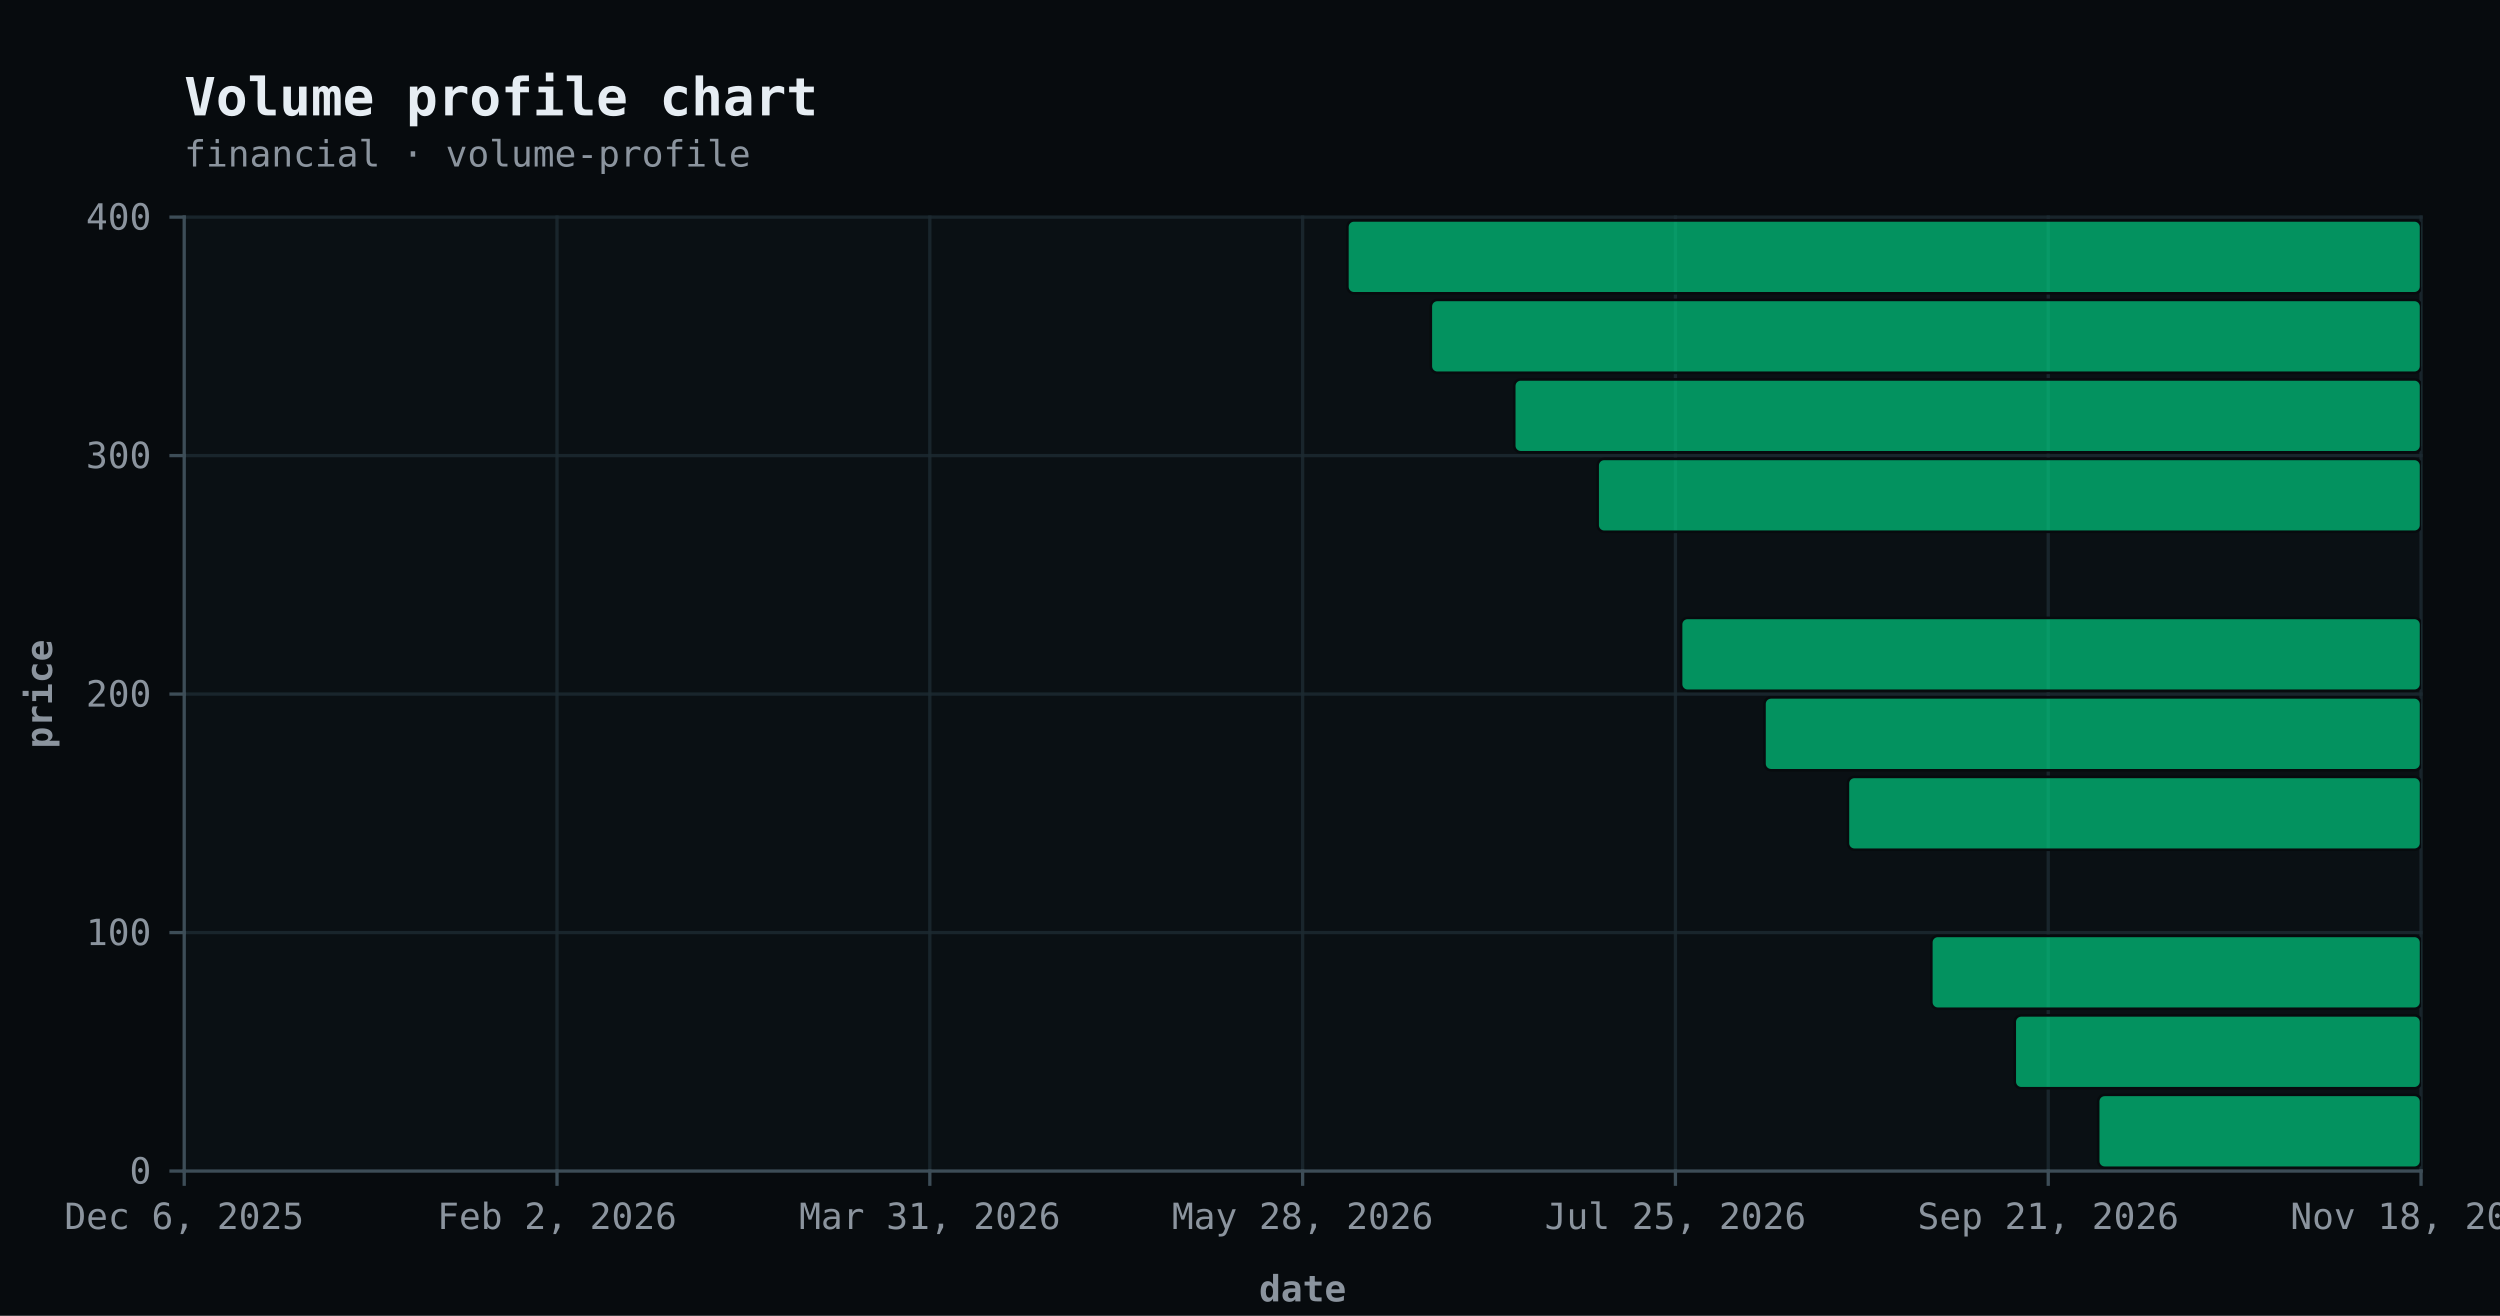
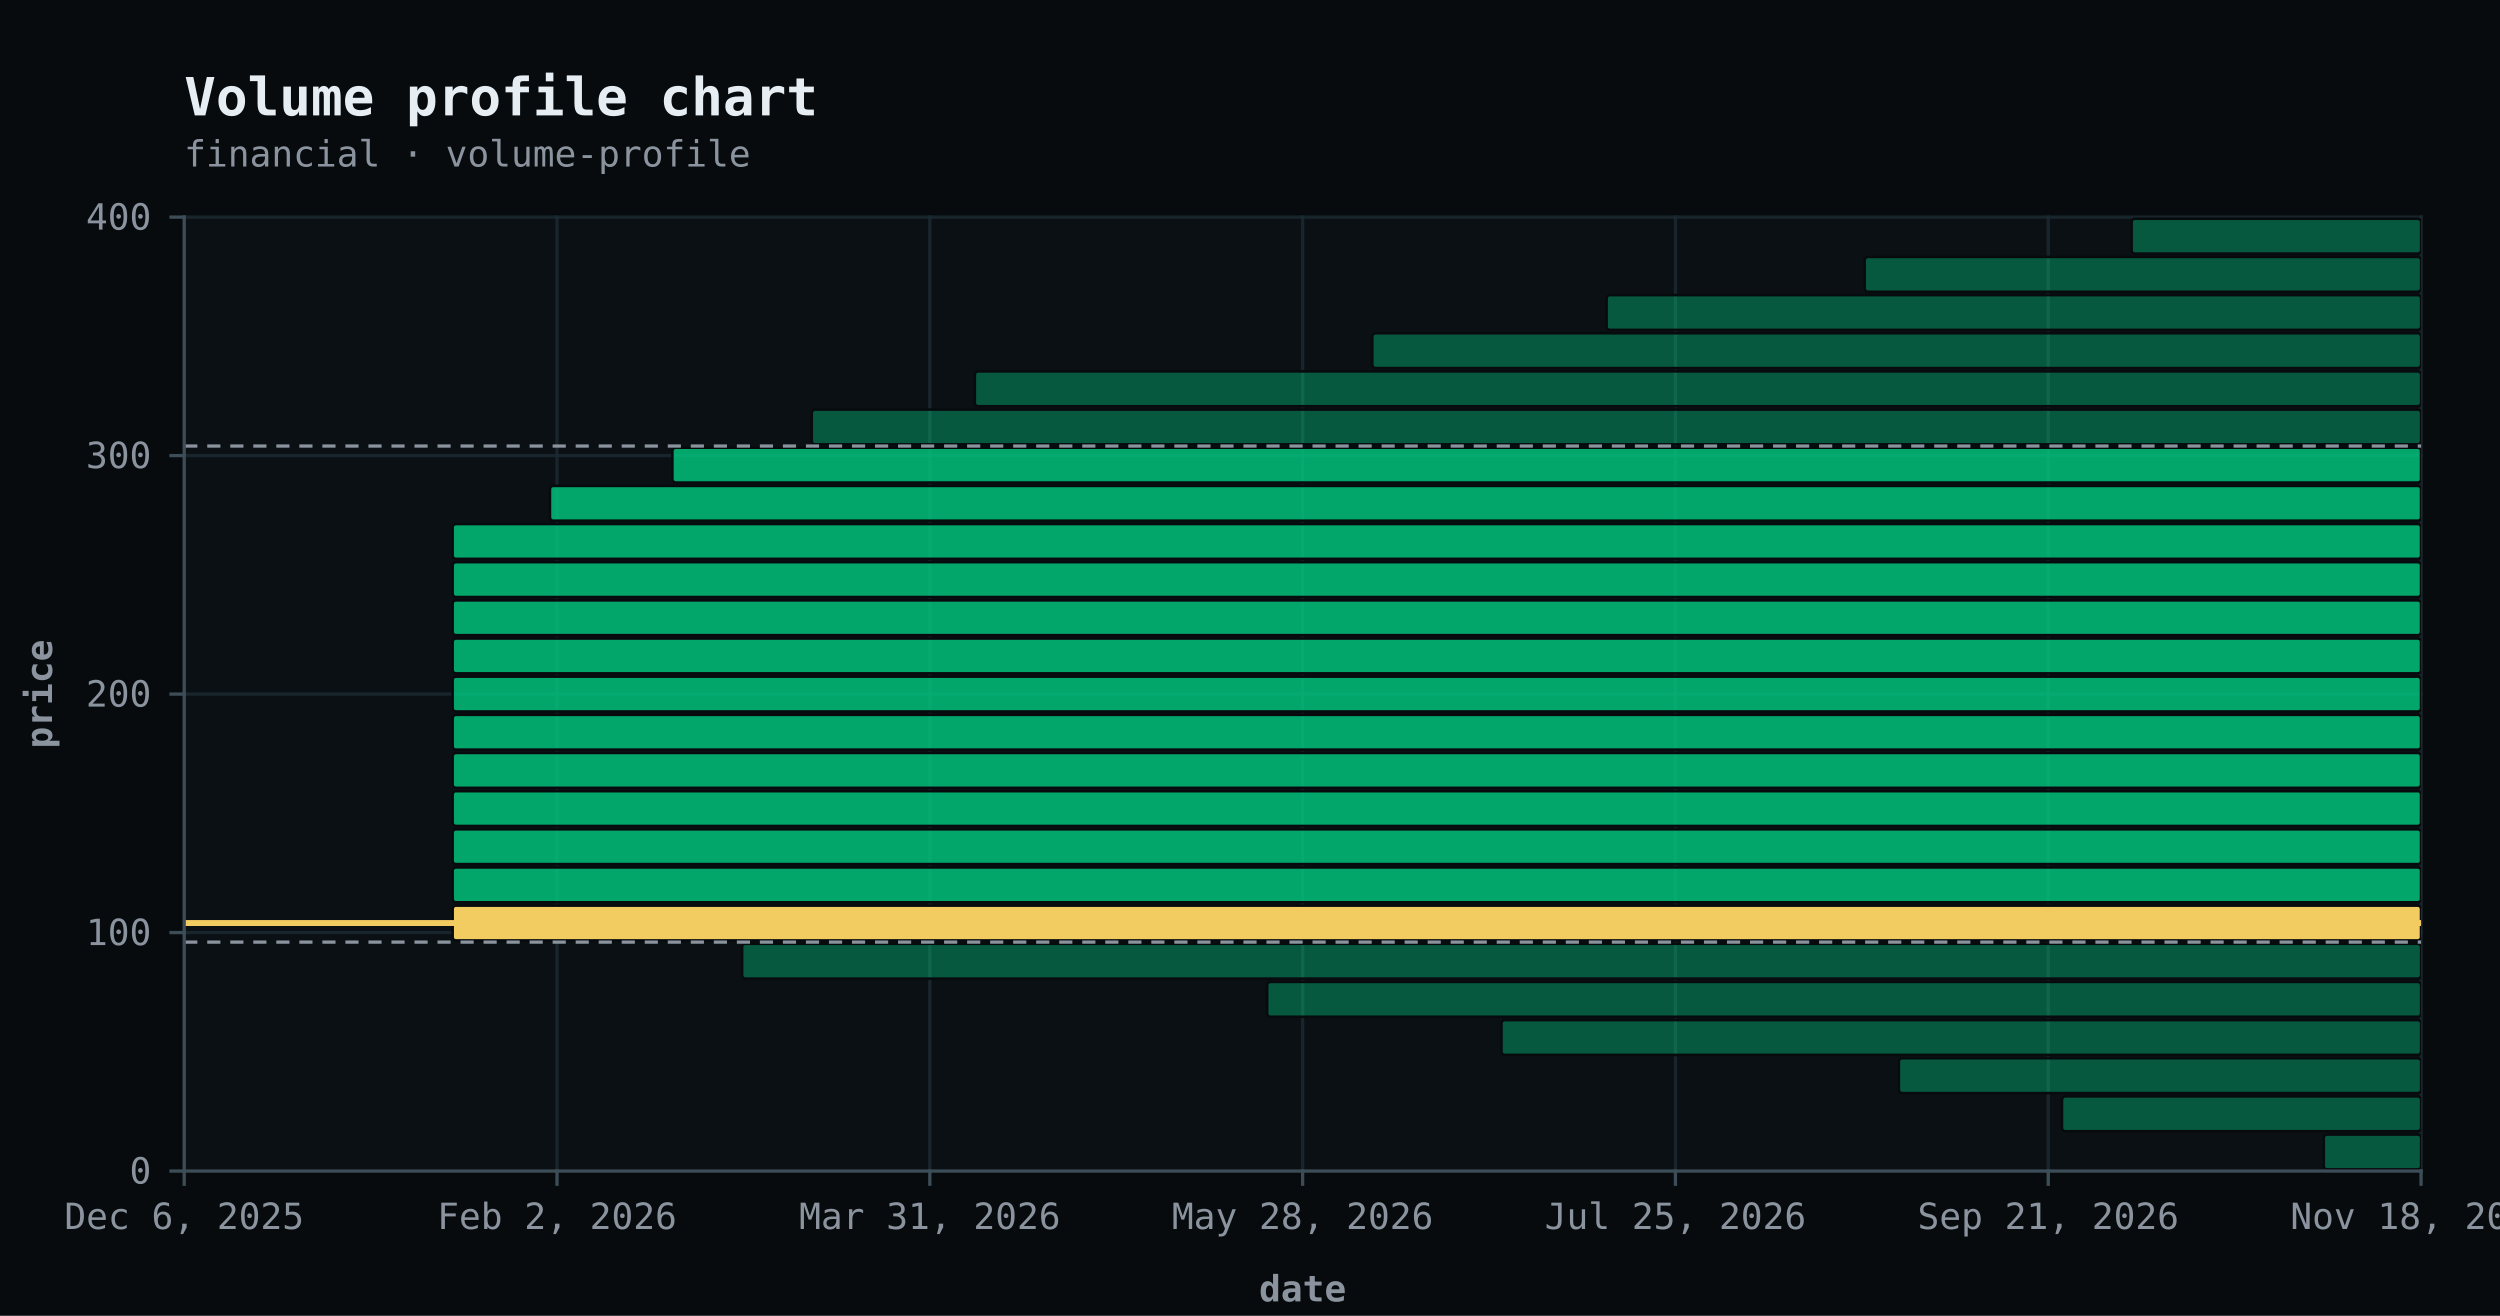
<svg xmlns="http://www.w3.org/2000/svg" width="760" height="400" viewBox="0 0 760 400" role="img" aria-labelledby="title description">
  <defs>
    <clipPath id="clip-1">
      <rect x="56" y="66" width="680" height="290" />
    </clipPath>
  </defs>
  <rect width="100%" height="100%" fill="#070b0e" />
  <g data-scene-node="scene:root">
    <rect data-scene-node="chart:panel" x="56" y="66" width="680" height="290" rx="0" fill="#0a1014" />
    <line data-scene-node="axis-x:grid:1" opacity="0.82" x1="169.333" y1="66" x2="169.333" y2="356" fill="none" stroke="#1c2a31" stroke-width="1" stroke-linecap="square" />
    <line data-scene-node="axis-x:grid:2" opacity="0.82" x1="282.667" y1="66" x2="282.667" y2="356" fill="none" stroke="#1c2a31" stroke-width="1" stroke-linecap="square" />
    <line data-scene-node="axis-x:grid:3" opacity="0.82" x1="396" y1="66" x2="396" y2="356" fill="none" stroke="#1c2a31" stroke-width="1" stroke-linecap="square" />
    <line data-scene-node="axis-x:grid:4" opacity="0.82" x1="509.333" y1="66" x2="509.333" y2="356" fill="none" stroke="#1c2a31" stroke-width="1" stroke-linecap="square" />
    <line data-scene-node="axis-x:grid:5" opacity="0.82" x1="622.667" y1="66" x2="622.667" y2="356" fill="none" stroke="#1c2a31" stroke-width="1" stroke-linecap="square" />
    <line data-scene-node="axis-x:grid:6" opacity="0.82" x1="736" y1="66" x2="736" y2="356" fill="none" stroke="#1c2a31" stroke-width="1" stroke-linecap="square" />
    <line data-scene-node="axis-y:grid:1" opacity="0.82" x1="56" y1="283.5" x2="736" y2="283.5" fill="none" stroke="#1c2a31" stroke-width="1" stroke-linecap="square" />
    <line data-scene-node="axis-y:grid:2" opacity="0.82" x1="56" y1="211" x2="736" y2="211" fill="none" stroke="#1c2a31" stroke-width="1" stroke-linecap="square" />
    <line data-scene-node="axis-y:grid:3" opacity="0.82" x1="56" y1="138.5" x2="736" y2="138.5" fill="none" stroke="#1c2a31" stroke-width="1" stroke-linecap="square" />
    <line data-scene-node="axis-y:grid:4" opacity="0.82" x1="56" y1="66" x2="736" y2="66" fill="none" stroke="#1c2a31" stroke-width="1" stroke-linecap="square" />
    <g data-scene-node="layer-0:group" clip-path="url(#clip-1)">
-       <rect data-scene-node="layer-0:volume-profile:0" x="637.835" y="332.833" width="98.165" height="22.167" rx="2" fill="#00d084ad" stroke="#070b0e" stroke-width="0.8" />
-       <rect data-scene-node="layer-0:volume-profile:1" x="612.475" y="308.667" width="123.525" height="22.167" rx="2" fill="#00d084ad" stroke="#070b0e" stroke-width="0.8" />
-       <rect data-scene-node="layer-0:volume-profile:2" x="587.116" y="284.5" width="148.884" height="22.167" rx="2" fill="#00d084ad" stroke="#070b0e" stroke-width="0.8" />
-       <rect data-scene-node="layer-0:volume-profile:3" x="736" y="260.333" width="0" height="22.167" rx="0" fill="#00d084ad" stroke="#070b0e" stroke-width="0.8" />
-       <rect data-scene-node="layer-0:volume-profile:4" x="561.756" y="236.167" width="174.244" height="22.167" rx="2" fill="#00d084ad" stroke="#070b0e" stroke-width="0.8" />
-       <rect data-scene-node="layer-0:volume-profile:5" x="536.397" y="212" width="199.603" height="22.167" rx="2" fill="#00d084ad" stroke="#070b0e" stroke-width="0.8" />
-       <rect data-scene-node="layer-0:volume-profile:6" x="511.038" y="187.833" width="224.962" height="22.167" rx="2" fill="#00d084ad" stroke="#070b0e" stroke-width="0.8" />
-       <rect data-scene-node="layer-0:volume-profile:7" x="736" y="163.667" width="0" height="22.167" rx="0" fill="#00d084ad" stroke="#070b0e" stroke-width="0.8" />
-       <rect data-scene-node="layer-0:volume-profile:8" x="485.678" y="139.5" width="250.322" height="22.167" rx="2" fill="#00d084ad" stroke="#070b0e" stroke-width="0.8" />
-       <rect data-scene-node="layer-0:volume-profile:9" x="460.319" y="115.333" width="275.681" height="22.167" rx="2" fill="#00d084ad" stroke="#070b0e" stroke-width="0.8" />
-       <rect data-scene-node="layer-0:volume-profile:10" x="434.959" y="91.167" width="301.041" height="22.167" rx="2" fill="#00d084ad" stroke="#070b0e" stroke-width="0.8" />
-       <rect data-scene-node="layer-0:volume-profile:11" x="409.6" y="67" width="326.4" height="22.167" rx="2" fill="#00d084ad" stroke="#070b0e" stroke-width="0.8" />
+       <rect data-scene-node="layer-0:profile:fixed:0" x="706.422" y="344.9" width="29.578" height="10.6" rx="1" fill="#00d08461" stroke="#070b0e" stroke-width="0.8" />
+       <rect data-scene-node="layer-0:profile:fixed:1" x="626.836" y="333.3" width="109.164" height="10.6" rx="1" fill="#00d08461" stroke="#070b0e" stroke-width="0.8" />
+       <rect data-scene-node="layer-0:profile:fixed:2" x="577.252" y="321.7" width="158.748" height="10.6" rx="1" fill="#00d08461" stroke="#070b0e" stroke-width="0.8" />
+       <rect data-scene-node="layer-0:profile:fixed:3" x="456.435" y="310.1" width="279.565" height="10.6" rx="1" fill="#00d08461" stroke="#070b0e" stroke-width="0.8" />
+       <rect data-scene-node="layer-0:profile:fixed:4" x="385.201" y="298.5" width="350.799" height="10.6" rx="1" fill="#00d08461" stroke="#070b0e" stroke-width="0.8" />
+       <rect data-scene-node="layer-0:profile:fixed:5" x="225.594" y="286.9" width="510.406" height="10.6" rx="1" fill="#00d08461" stroke="#070b0e" stroke-width="0.8" />
+       <rect data-scene-node="layer-0:profile:fixed:6" x="137.6" y="275.3" width="598.4" height="10.6" rx="1" fill="#f2cc60" stroke="#070b0e" stroke-width="0.8" />
+       <rect data-scene-node="layer-0:profile:fixed:7" x="137.6" y="263.7" width="598.4" height="10.6" rx="1" fill="#00d084c7" stroke="#070b0e" stroke-width="0.8" />
+       <rect data-scene-node="layer-0:profile:fixed:8" x="137.6" y="252.1" width="598.4" height="10.6" rx="1" fill="#00d084c7" stroke="#070b0e" stroke-width="0.8" />
+       <rect data-scene-node="layer-0:profile:fixed:9" x="137.6" y="240.5" width="598.4" height="10.6" rx="1" fill="#00d084c7" stroke="#070b0e" stroke-width="0.8" />
+       <rect data-scene-node="layer-0:profile:fixed:10" x="137.6" y="228.9" width="598.4" height="10.6" rx="1" fill="#00d084c7" stroke="#070b0e" stroke-width="0.8" />
+       <rect data-scene-node="layer-0:profile:fixed:11" x="137.6" y="217.3" width="598.4" height="10.6" rx="1" fill="#00d084c7" stroke="#070b0e" stroke-width="0.8" />
+       <rect data-scene-node="layer-0:profile:fixed:12" x="137.6" y="205.7" width="598.4" height="10.6" rx="1" fill="#00d084c7" stroke="#070b0e" stroke-width="0.8" />
+       <rect data-scene-node="layer-0:profile:fixed:13" x="137.6" y="194.1" width="598.4" height="10.6" rx="1" fill="#00d084c7" stroke="#070b0e" stroke-width="0.8" />
+       <rect data-scene-node="layer-0:profile:fixed:14" x="137.6" y="182.5" width="598.4" height="10.6" rx="1" fill="#00d084c7" stroke="#070b0e" stroke-width="0.8" />
+       <rect data-scene-node="layer-0:profile:fixed:15" x="137.6" y="170.9" width="598.4" height="10.6" rx="1" fill="#00d084c7" stroke="#070b0e" stroke-width="0.8" />
+       <rect data-scene-node="layer-0:profile:fixed:16" x="137.6" y="159.3" width="598.4" height="10.6" rx="1" fill="#00d084c7" stroke="#070b0e" stroke-width="0.8" />
+       <rect data-scene-node="layer-0:profile:fixed:17" x="167.178" y="147.7" width="568.822" height="10.6" rx="1" fill="#00d084c7" stroke="#070b0e" stroke-width="0.8" />
+       <rect data-scene-node="layer-0:profile:fixed:18" x="204.397" y="136.1" width="531.603" height="10.6" rx="1" fill="#00d084c7" stroke="#070b0e" stroke-width="0.8" />
+       <rect data-scene-node="layer-0:profile:fixed:19" x="246.764" y="124.5" width="489.236" height="10.6" rx="1" fill="#00d08461" stroke="#070b0e" stroke-width="0.8" />
+       <rect data-scene-node="layer-0:profile:fixed:20" x="296.348" y="112.9" width="439.652" height="10.6" rx="1" fill="#00d08461" stroke="#070b0e" stroke-width="0.8" />
+       <rect data-scene-node="layer-0:profile:fixed:21" x="417.165" y="101.3" width="318.835" height="10.6" rx="1" fill="#00d08461" stroke="#070b0e" stroke-width="0.8" />
+       <rect data-scene-node="layer-0:profile:fixed:22" x="488.399" y="89.7" width="247.601" height="10.6" rx="1" fill="#00d08461" stroke="#070b0e" stroke-width="0.8" />
+       <rect data-scene-node="layer-0:profile:fixed:23" x="566.848" y="78.1" width="169.152" height="10.6" rx="1" fill="#00d08461" stroke="#070b0e" stroke-width="0.8" />
+       <rect data-scene-node="layer-0:profile:fixed:24" x="648.006" y="66.5" width="87.994" height="10.6" rx="1" fill="#00d08461" stroke="#070b0e" stroke-width="0.8" />
+       <line data-scene-node="layer-0:profile:fixed:poc" x1="56" y1="280.6" x2="736" y2="280.6" fill="none" stroke="#f2cc60" stroke-width="1.8" stroke-dasharray="" />
+       <line data-scene-node="layer-0:profile:fixed:vah" x1="56" y1="135.6" x2="736" y2="135.6" fill="none" stroke="#8b949e" stroke-width="1" stroke-dasharray="4 3" />
+       <line data-scene-node="layer-0:profile:fixed:val" x1="56" y1="286.4" x2="736" y2="286.4" fill="none" stroke="#8b949e" stroke-width="1" stroke-dasharray="4 3" />
    </g>
    <line data-scene-node="axis-x:line" x1="56" y1="356" x2="736" y2="356" fill="none" stroke="#3d4d57" stroke-width="1" stroke-linecap="square" />
    <line data-scene-node="axis-x:tick:0" x1="56" y1="356" x2="56" y2="360" fill="none" stroke="#3d4d57" stroke-width="1" stroke-linecap="square" />
    <line data-scene-node="axis-x:tick:1" x1="169.333" y1="356" x2="169.333" y2="360" fill="none" stroke="#3d4d57" stroke-width="1" stroke-linecap="square" />
    <line data-scene-node="axis-x:tick:2" x1="282.667" y1="356" x2="282.667" y2="360" fill="none" stroke="#3d4d57" stroke-width="1" stroke-linecap="square" />
    <line data-scene-node="axis-x:tick:3" x1="396" y1="356" x2="396" y2="360" fill="none" stroke="#3d4d57" stroke-width="1" stroke-linecap="square" />
    <line data-scene-node="axis-x:tick:4" x1="509.333" y1="356" x2="509.333" y2="360" fill="none" stroke="#3d4d57" stroke-width="1" stroke-linecap="square" />
    <line data-scene-node="axis-x:tick:5" x1="622.667" y1="356" x2="622.667" y2="360" fill="none" stroke="#3d4d57" stroke-width="1" stroke-linecap="square" />
    <line data-scene-node="axis-x:tick:6" x1="736" y1="356" x2="736" y2="360" fill="none" stroke="#3d4d57" stroke-width="1" stroke-linecap="square" />
    <line data-scene-node="axis-y:line" x1="56" y1="66" x2="56" y2="356" fill="none" stroke="#3d4d57" stroke-width="1" stroke-linecap="square" />
    <line data-scene-node="axis-y:tick:0" x1="56" y1="356" x2="52" y2="356" fill="none" stroke="#3d4d57" stroke-width="1" stroke-linecap="square" />
    <line data-scene-node="axis-y:tick:1" x1="56" y1="283.5" x2="52" y2="283.5" fill="none" stroke="#3d4d57" stroke-width="1" stroke-linecap="square" />
    <line data-scene-node="axis-y:tick:2" x1="56" y1="211" x2="52" y2="211" fill="none" stroke="#3d4d57" stroke-width="1" stroke-linecap="square" />
    <line data-scene-node="axis-y:tick:3" x1="56" y1="138.5" x2="52" y2="138.5" fill="none" stroke="#3d4d57" stroke-width="1" stroke-linecap="square" />
    <line data-scene-node="axis-y:tick:4" x1="56" y1="66" x2="52" y2="66" fill="none" stroke="#3d4d57" stroke-width="1" stroke-linecap="square" />
    <text data-scene-node="axis-x:label:0" x="56" y="366" fill="#8b949e" font-family="&quot;IBM Plex Mono&quot;, &quot;SFMono-Regular&quot;, Consolas, monospace" font-size="11" font-weight="500" text-anchor="middle" dominant-baseline="text-before-edge">Dec 6, 2025</text>
    <text data-scene-node="axis-x:label:1" x="169.333" y="366" fill="#8b949e" font-family="&quot;IBM Plex Mono&quot;, &quot;SFMono-Regular&quot;, Consolas, monospace" font-size="11" font-weight="500" text-anchor="middle" dominant-baseline="text-before-edge">Feb 2, 2026</text>
    <text data-scene-node="axis-x:label:2" x="282.667" y="366" fill="#8b949e" font-family="&quot;IBM Plex Mono&quot;, &quot;SFMono-Regular&quot;, Consolas, monospace" font-size="11" font-weight="500" text-anchor="middle" dominant-baseline="text-before-edge">Mar 31, 2026</text>
    <text data-scene-node="axis-x:label:3" x="396" y="366" fill="#8b949e" font-family="&quot;IBM Plex Mono&quot;, &quot;SFMono-Regular&quot;, Consolas, monospace" font-size="11" font-weight="500" text-anchor="middle" dominant-baseline="text-before-edge">May 28, 2026</text>
    <text data-scene-node="axis-x:label:4" x="509.333" y="366" fill="#8b949e" font-family="&quot;IBM Plex Mono&quot;, &quot;SFMono-Regular&quot;, Consolas, monospace" font-size="11" font-weight="500" text-anchor="middle" dominant-baseline="text-before-edge">Jul 25, 2026</text>
    <text data-scene-node="axis-x:label:5" x="622.667" y="366" fill="#8b949e" font-family="&quot;IBM Plex Mono&quot;, &quot;SFMono-Regular&quot;, Consolas, monospace" font-size="11" font-weight="500" text-anchor="middle" dominant-baseline="text-before-edge">Sep 21, 2026</text>
    <text data-scene-node="axis-x:label:6" x="736" y="366" fill="#8b949e" font-family="&quot;IBM Plex Mono&quot;, &quot;SFMono-Regular&quot;, Consolas, monospace" font-size="11" font-weight="500" text-anchor="middle" dominant-baseline="text-before-edge">Nov 18, 2026</text>
    <text data-scene-node="axis-x:title" x="396" y="388" fill="#8b949e" font-family="&quot;IBM Plex Mono&quot;, &quot;SFMono-Regular&quot;, Consolas, monospace" font-size="11" font-weight="600" text-anchor="middle" dominant-baseline="text-before-edge">date</text>
    <text data-scene-node="axis-y:label:0" x="46" y="356" fill="#8b949e" font-family="&quot;IBM Plex Mono&quot;, &quot;SFMono-Regular&quot;, Consolas, monospace" font-size="11" font-weight="500" text-anchor="end" dominant-baseline="central">0</text>
    <text data-scene-node="axis-y:label:1" x="46" y="283.5" fill="#8b949e" font-family="&quot;IBM Plex Mono&quot;, &quot;SFMono-Regular&quot;, Consolas, monospace" font-size="11" font-weight="500" text-anchor="end" dominant-baseline="central">100</text>
    <text data-scene-node="axis-y:label:2" x="46" y="211" fill="#8b949e" font-family="&quot;IBM Plex Mono&quot;, &quot;SFMono-Regular&quot;, Consolas, monospace" font-size="11" font-weight="500" text-anchor="end" dominant-baseline="central">200</text>
    <text data-scene-node="axis-y:label:3" x="46" y="138.5" fill="#8b949e" font-family="&quot;IBM Plex Mono&quot;, &quot;SFMono-Regular&quot;, Consolas, monospace" font-size="11" font-weight="500" text-anchor="end" dominant-baseline="central">300</text>
    <text data-scene-node="axis-y:label:4" x="46" y="66" fill="#8b949e" font-family="&quot;IBM Plex Mono&quot;, &quot;SFMono-Regular&quot;, Consolas, monospace" font-size="11" font-weight="500" text-anchor="end" dominant-baseline="central">400</text>
    <text data-scene-node="axis-y:title" x="12" y="211" fill="#8b949e" font-family="&quot;IBM Plex Mono&quot;, &quot;SFMono-Regular&quot;, Consolas, monospace" font-size="11" font-weight="600" text-anchor="middle" dominant-baseline="central" transform="rotate(-90 12 211)">price</text>
    <text data-scene-node="chart:title" x="56" y="24" fill="#e6edf3" font-family="&quot;IBM Plex Mono&quot;, &quot;SFMono-Regular&quot;, Consolas, monospace" font-size="16" font-weight="600" text-anchor="start" dominant-baseline="text-before-edge">Volume profile chart</text>
    <text data-scene-node="chart:subtitle" x="56" y="43" fill="#8b949e" font-family="&quot;IBM Plex Mono&quot;, &quot;SFMono-Regular&quot;, Consolas, monospace" font-size="11" font-weight="400" text-anchor="start" dominant-baseline="text-before-edge">financial · volume-profile</text>
  </g>
</svg>
